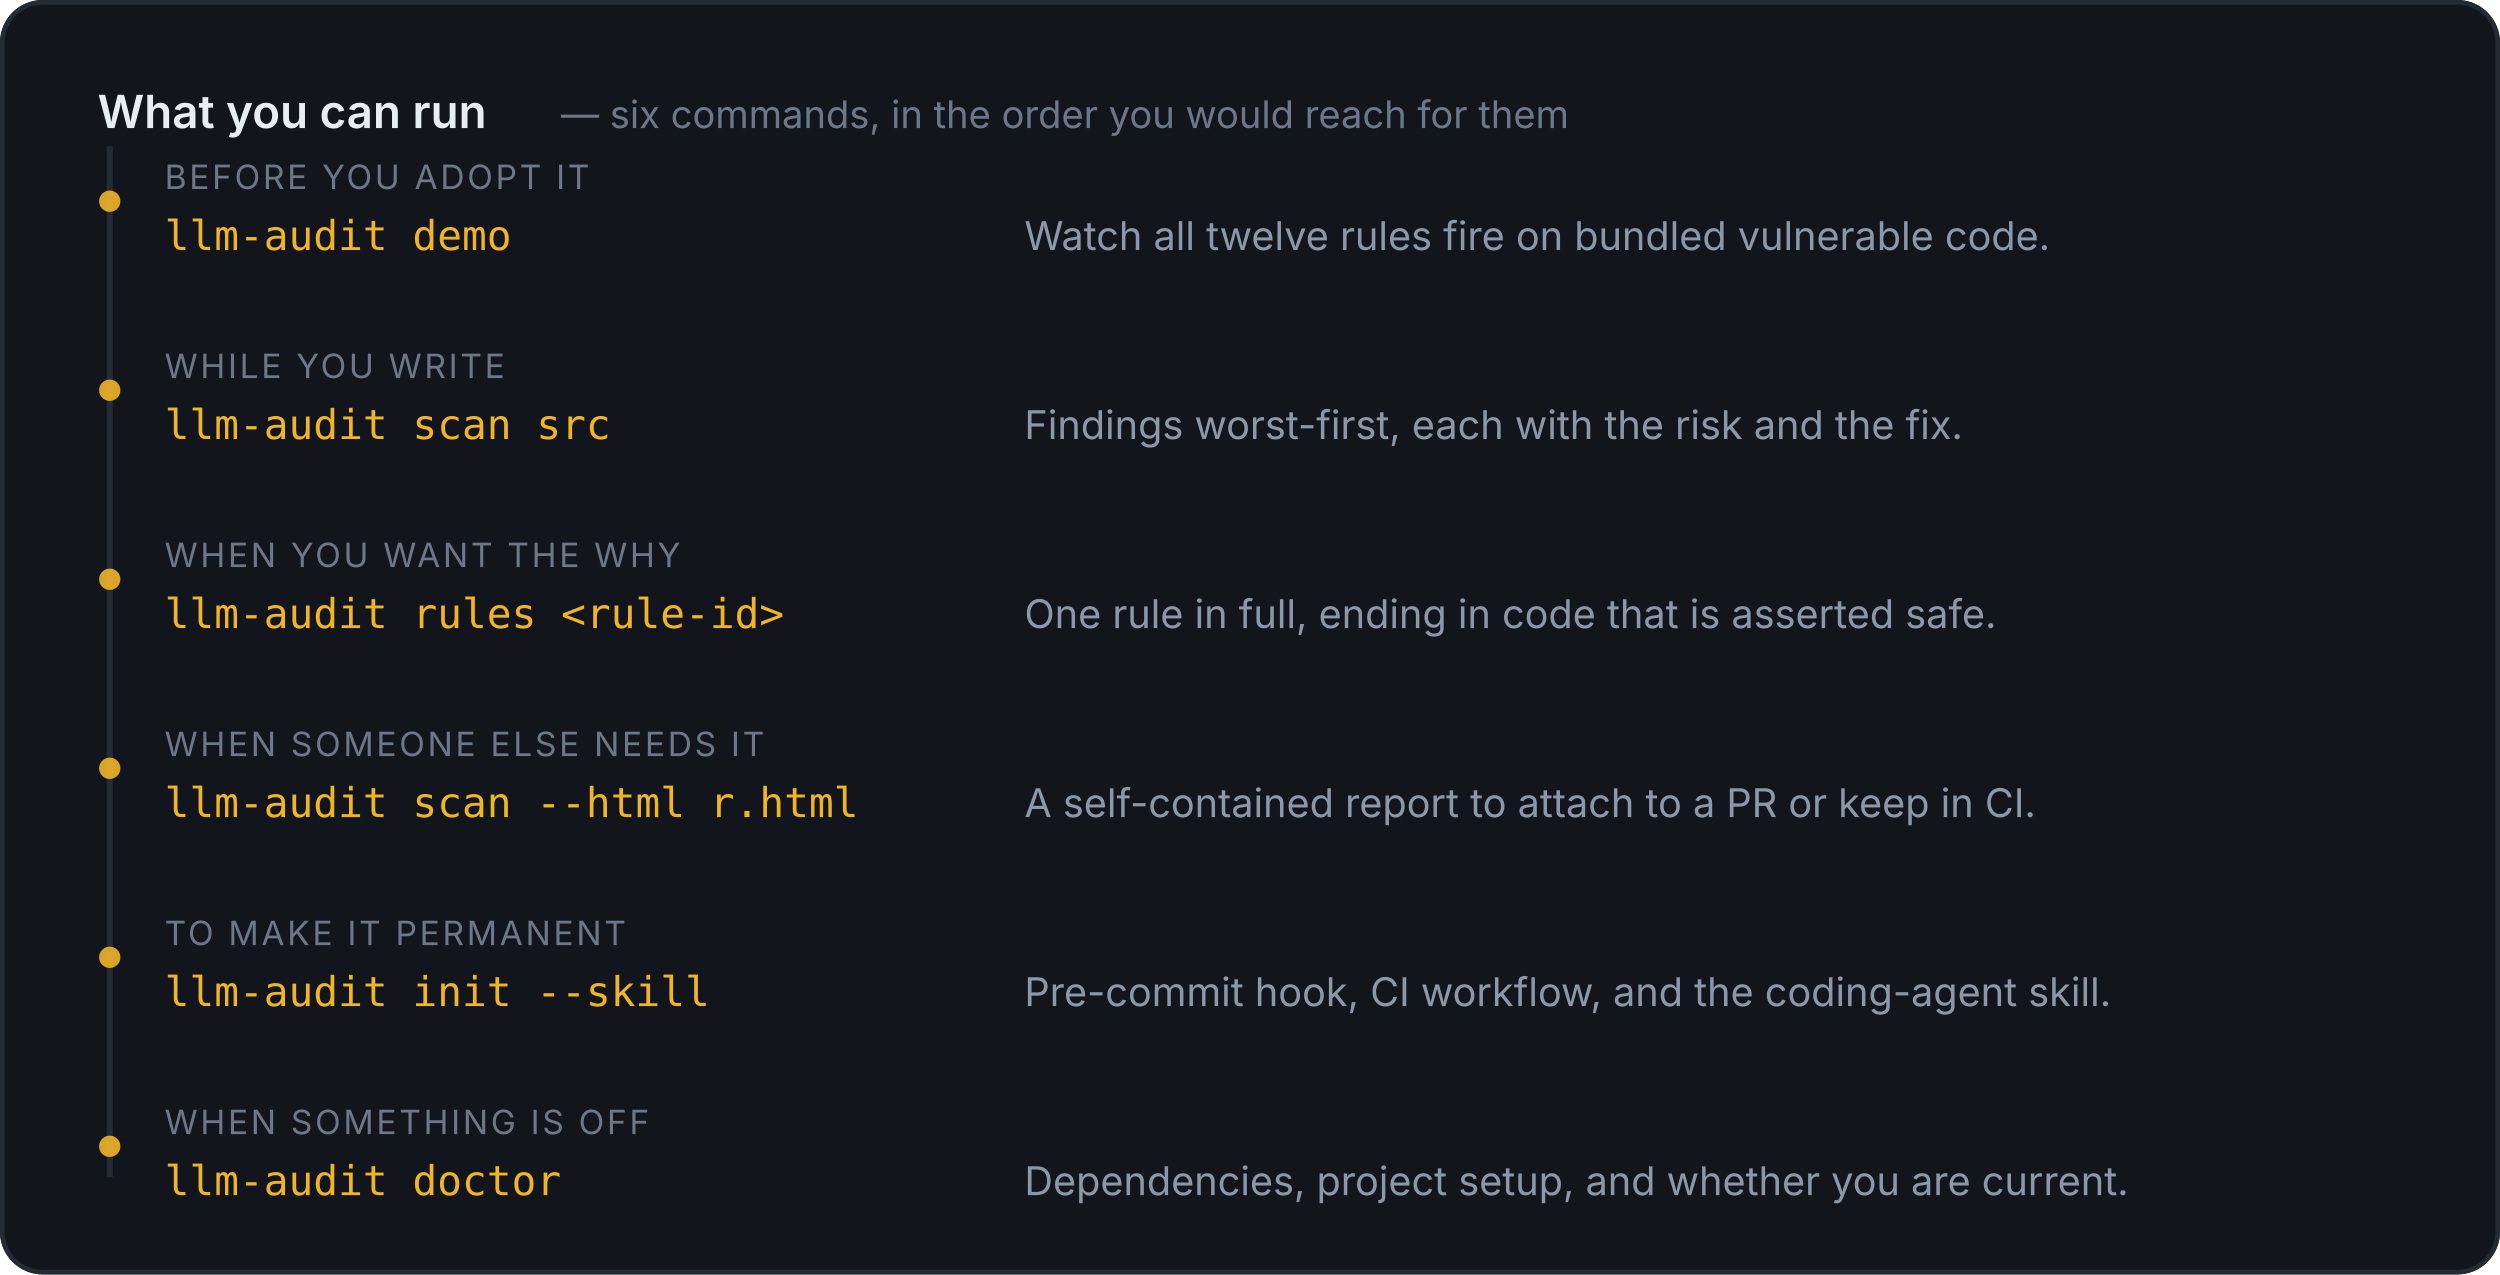
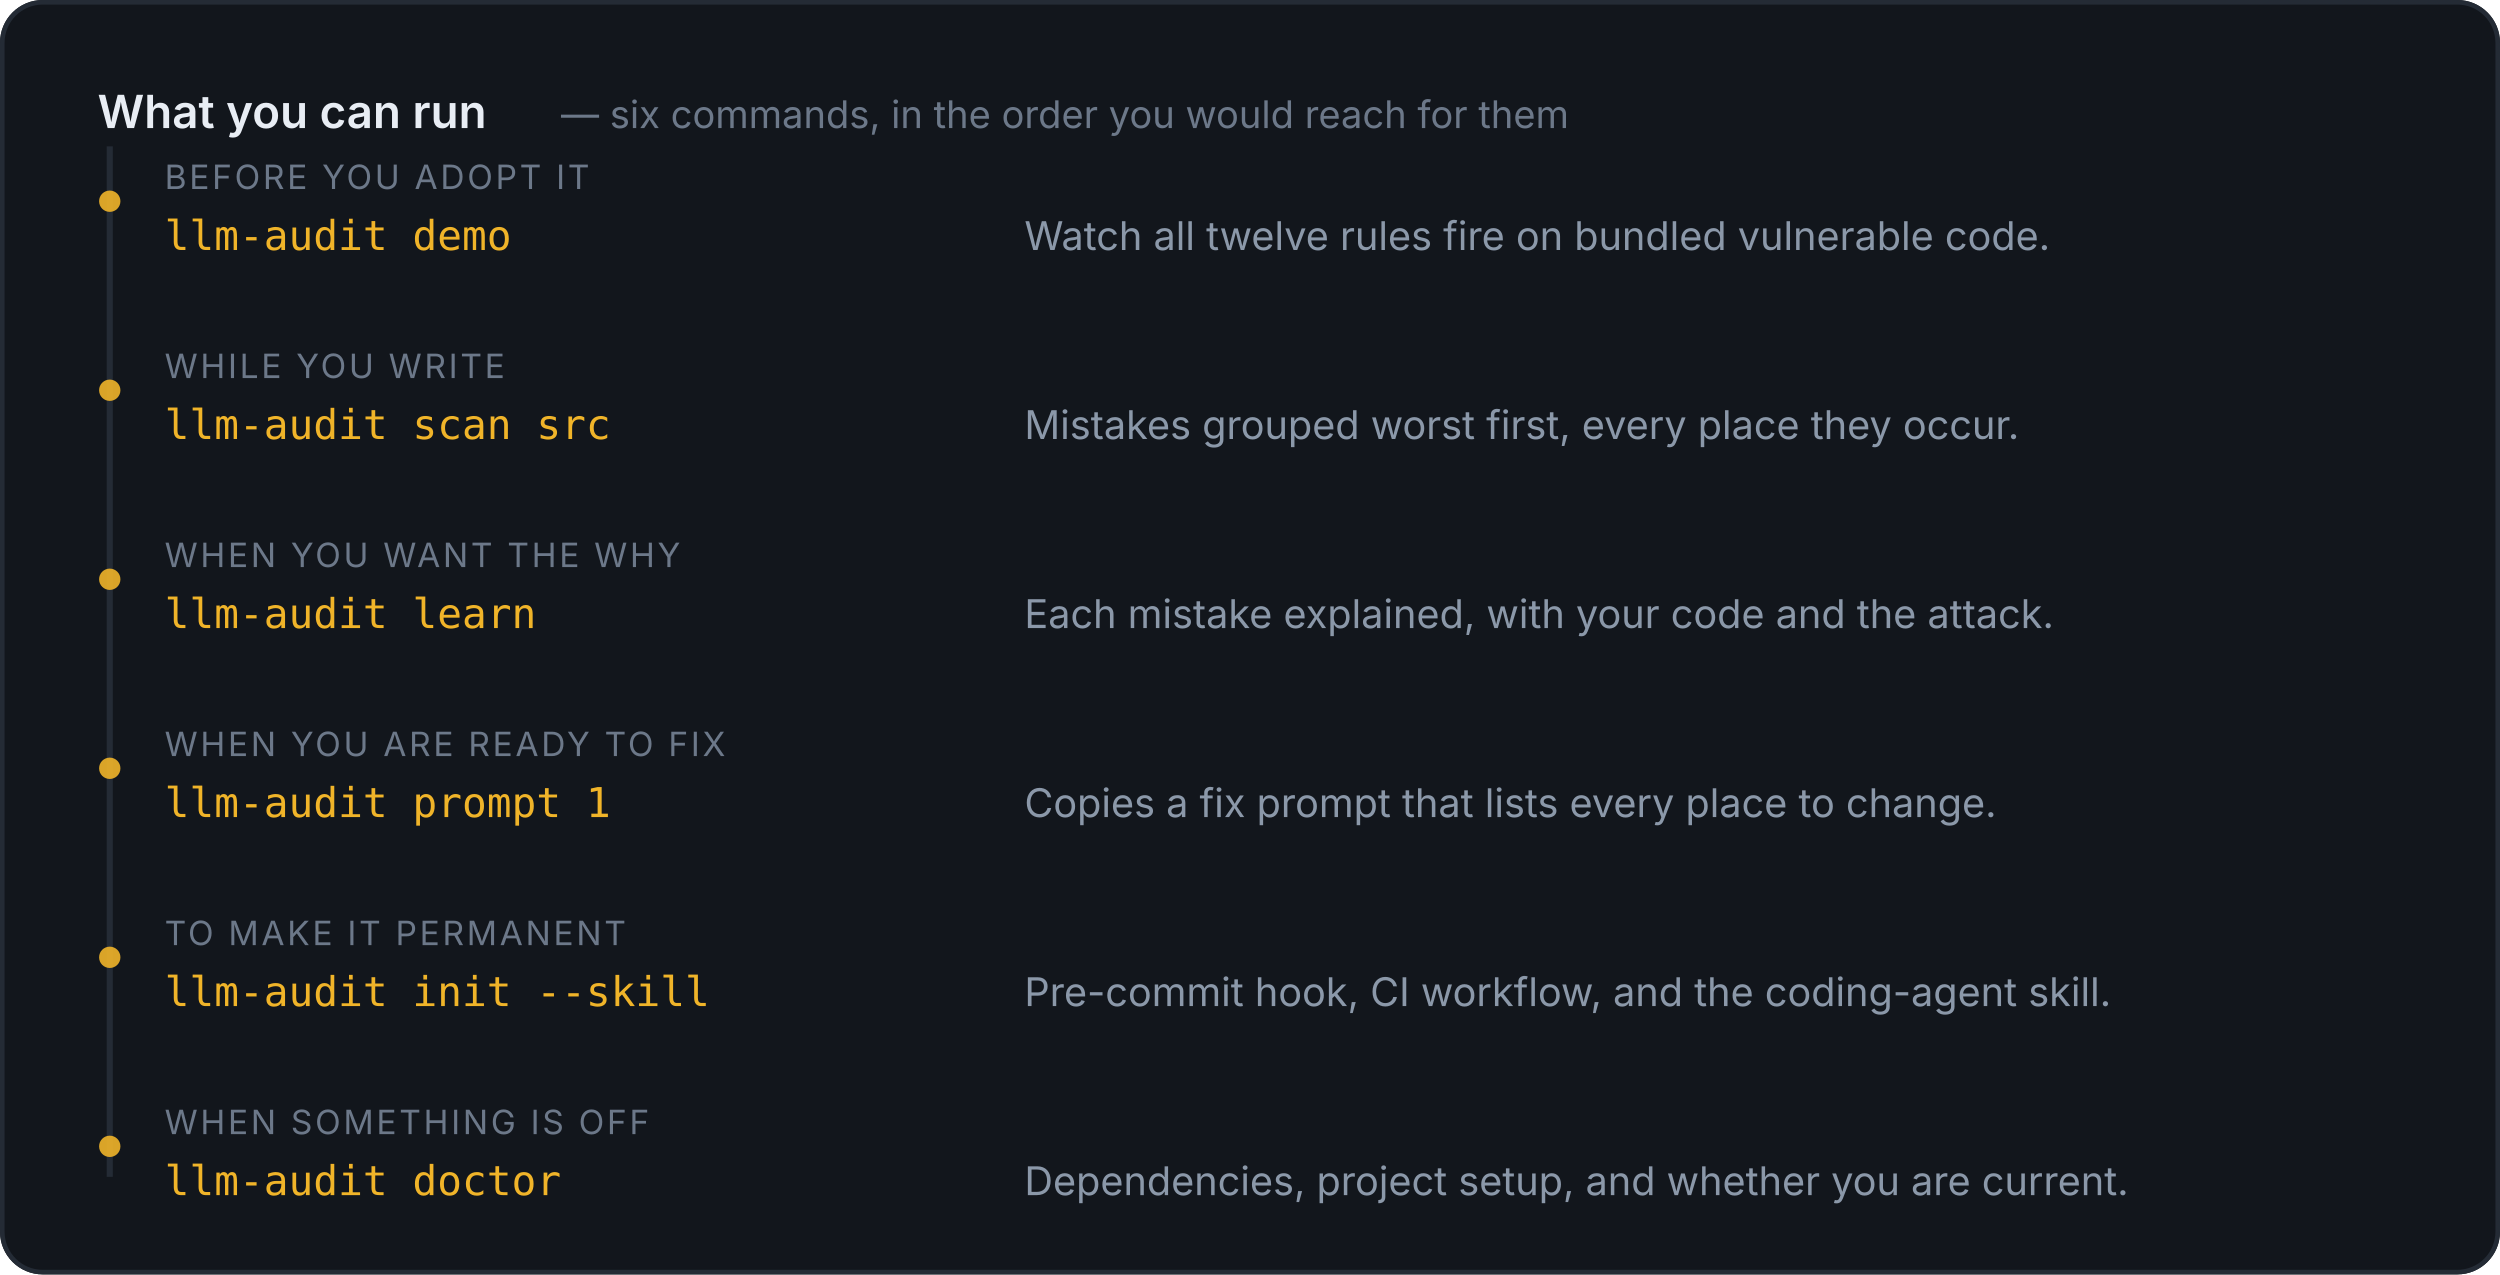
<svg xmlns="http://www.w3.org/2000/svg" width="820" height="418" viewBox="0 0 820 418" role="img" aria-label="What you can run: six llm-audit commands, ordered by when you would reach for each one" font-family="ui-sans-serif,-apple-system,Segoe UI,Inter,Helvetica,Arial,sans-serif">
  <rect width="820" height="418" rx="14" fill="#12161c" />
  <rect x="0.75" y="0.75" width="818.5" height="416.5" rx="13.25" fill="none" stroke="#242b35" stroke-width="1.5" />
  <text x="32" y="42" fill="#e8edf4" font-size="15" font-weight="600">What you can run</text>
  <text x="184" y="42" fill="#6c7889" font-size="12.5">— six commands, in the order you would reach for them</text>
  <line x1="36" y1="48" x2="36" y2="386" stroke="#242b35" stroke-width="2" />
  <circle cx="36" cy="66" r="3.5" fill="#f0b429" opacity="0.9" />
  <text x="54" y="62" fill="#6c7889" font-size="11" letter-spacing="0.08em">BEFORE YOU ADOPT IT</text>
  <text x="54" y="82" fill="#f0b429" font-size="13.5" font-family="ui-monospace,SFMono-Regular,Menlo,Consolas,monospace">llm-audit demo</text>
  <text x="336" y="82" fill="#8b98a9" font-size="13">Watch all twelve rules fire on bundled vulnerable code.</text>
  <circle cx="36" cy="128" r="3.5" fill="#f0b429" opacity="0.9" />
  <text x="54" y="124" fill="#6c7889" font-size="11" letter-spacing="0.08em">WHILE YOU WRITE</text>
  <text x="54" y="144" fill="#f0b429" font-size="13.5" font-family="ui-monospace,SFMono-Regular,Menlo,Consolas,monospace">llm-audit scan src</text>
-   <text x="336" y="144" fill="#8b98a9" font-size="13">Findings worst-first, each with the risk and the fix.</text>
+   <text x="336" y="144" fill="#8b98a9" font-size="13">Mistakes grouped worst first, every place they occur.</text>
  <circle cx="36" cy="190" r="3.5" fill="#f0b429" opacity="0.9" />
  <text x="54" y="186" fill="#6c7889" font-size="11" letter-spacing="0.08em">WHEN YOU WANT THE WHY</text>
-   <text x="54" y="206" fill="#f0b429" font-size="13.5" font-family="ui-monospace,SFMono-Regular,Menlo,Consolas,monospace">llm-audit rules &lt;rule-id&gt;</text>
-   <text x="336" y="206" fill="#8b98a9" font-size="13">One rule in full, ending in code that is asserted safe.</text>
+   <text x="54" y="206" fill="#f0b429" font-size="13.5" font-family="ui-monospace,SFMono-Regular,Menlo,Consolas,monospace">llm-audit learn</text>
+   <text x="336" y="206" fill="#8b98a9" font-size="13">Each mistake explained, with your code and the attack.</text>
  <circle cx="36" cy="252" r="3.5" fill="#f0b429" opacity="0.9" />
-   <text x="54" y="248" fill="#6c7889" font-size="11" letter-spacing="0.08em">WHEN SOMEONE ELSE NEEDS IT</text>
-   <text x="54" y="268" fill="#f0b429" font-size="13.5" font-family="ui-monospace,SFMono-Regular,Menlo,Consolas,monospace">llm-audit scan --html r.html</text>
-   <text x="336" y="268" fill="#8b98a9" font-size="13">A self-contained report to attach to a PR or keep in CI.</text>
+   <text x="54" y="248" fill="#6c7889" font-size="11" letter-spacing="0.08em">WHEN YOU ARE READY TO FIX</text>
+   <text x="54" y="268" fill="#f0b429" font-size="13.5" font-family="ui-monospace,SFMono-Regular,Menlo,Consolas,monospace">llm-audit prompt 1</text>
+   <text x="336" y="268" fill="#8b98a9" font-size="13">Copies a fix prompt that lists every place to change.</text>
  <circle cx="36" cy="314" r="3.5" fill="#f0b429" opacity="0.9" />
  <text x="54" y="310" fill="#6c7889" font-size="11" letter-spacing="0.08em">TO MAKE IT PERMANENT</text>
  <text x="54" y="330" fill="#f0b429" font-size="13.5" font-family="ui-monospace,SFMono-Regular,Menlo,Consolas,monospace">llm-audit init --skill</text>
  <text x="336" y="330" fill="#8b98a9" font-size="13">Pre-commit hook, CI workflow, and the coding-agent skill.</text>
  <circle cx="36" cy="376" r="3.5" fill="#f0b429" opacity="0.9" />
  <text x="54" y="372" fill="#6c7889" font-size="11" letter-spacing="0.08em">WHEN SOMETHING IS OFF</text>
  <text x="54" y="392" fill="#f0b429" font-size="13.5" font-family="ui-monospace,SFMono-Regular,Menlo,Consolas,monospace">llm-audit doctor</text>
  <text x="336" y="392" fill="#8b98a9" font-size="13">Dependencies, project setup, and whether you are current.</text>
</svg>
